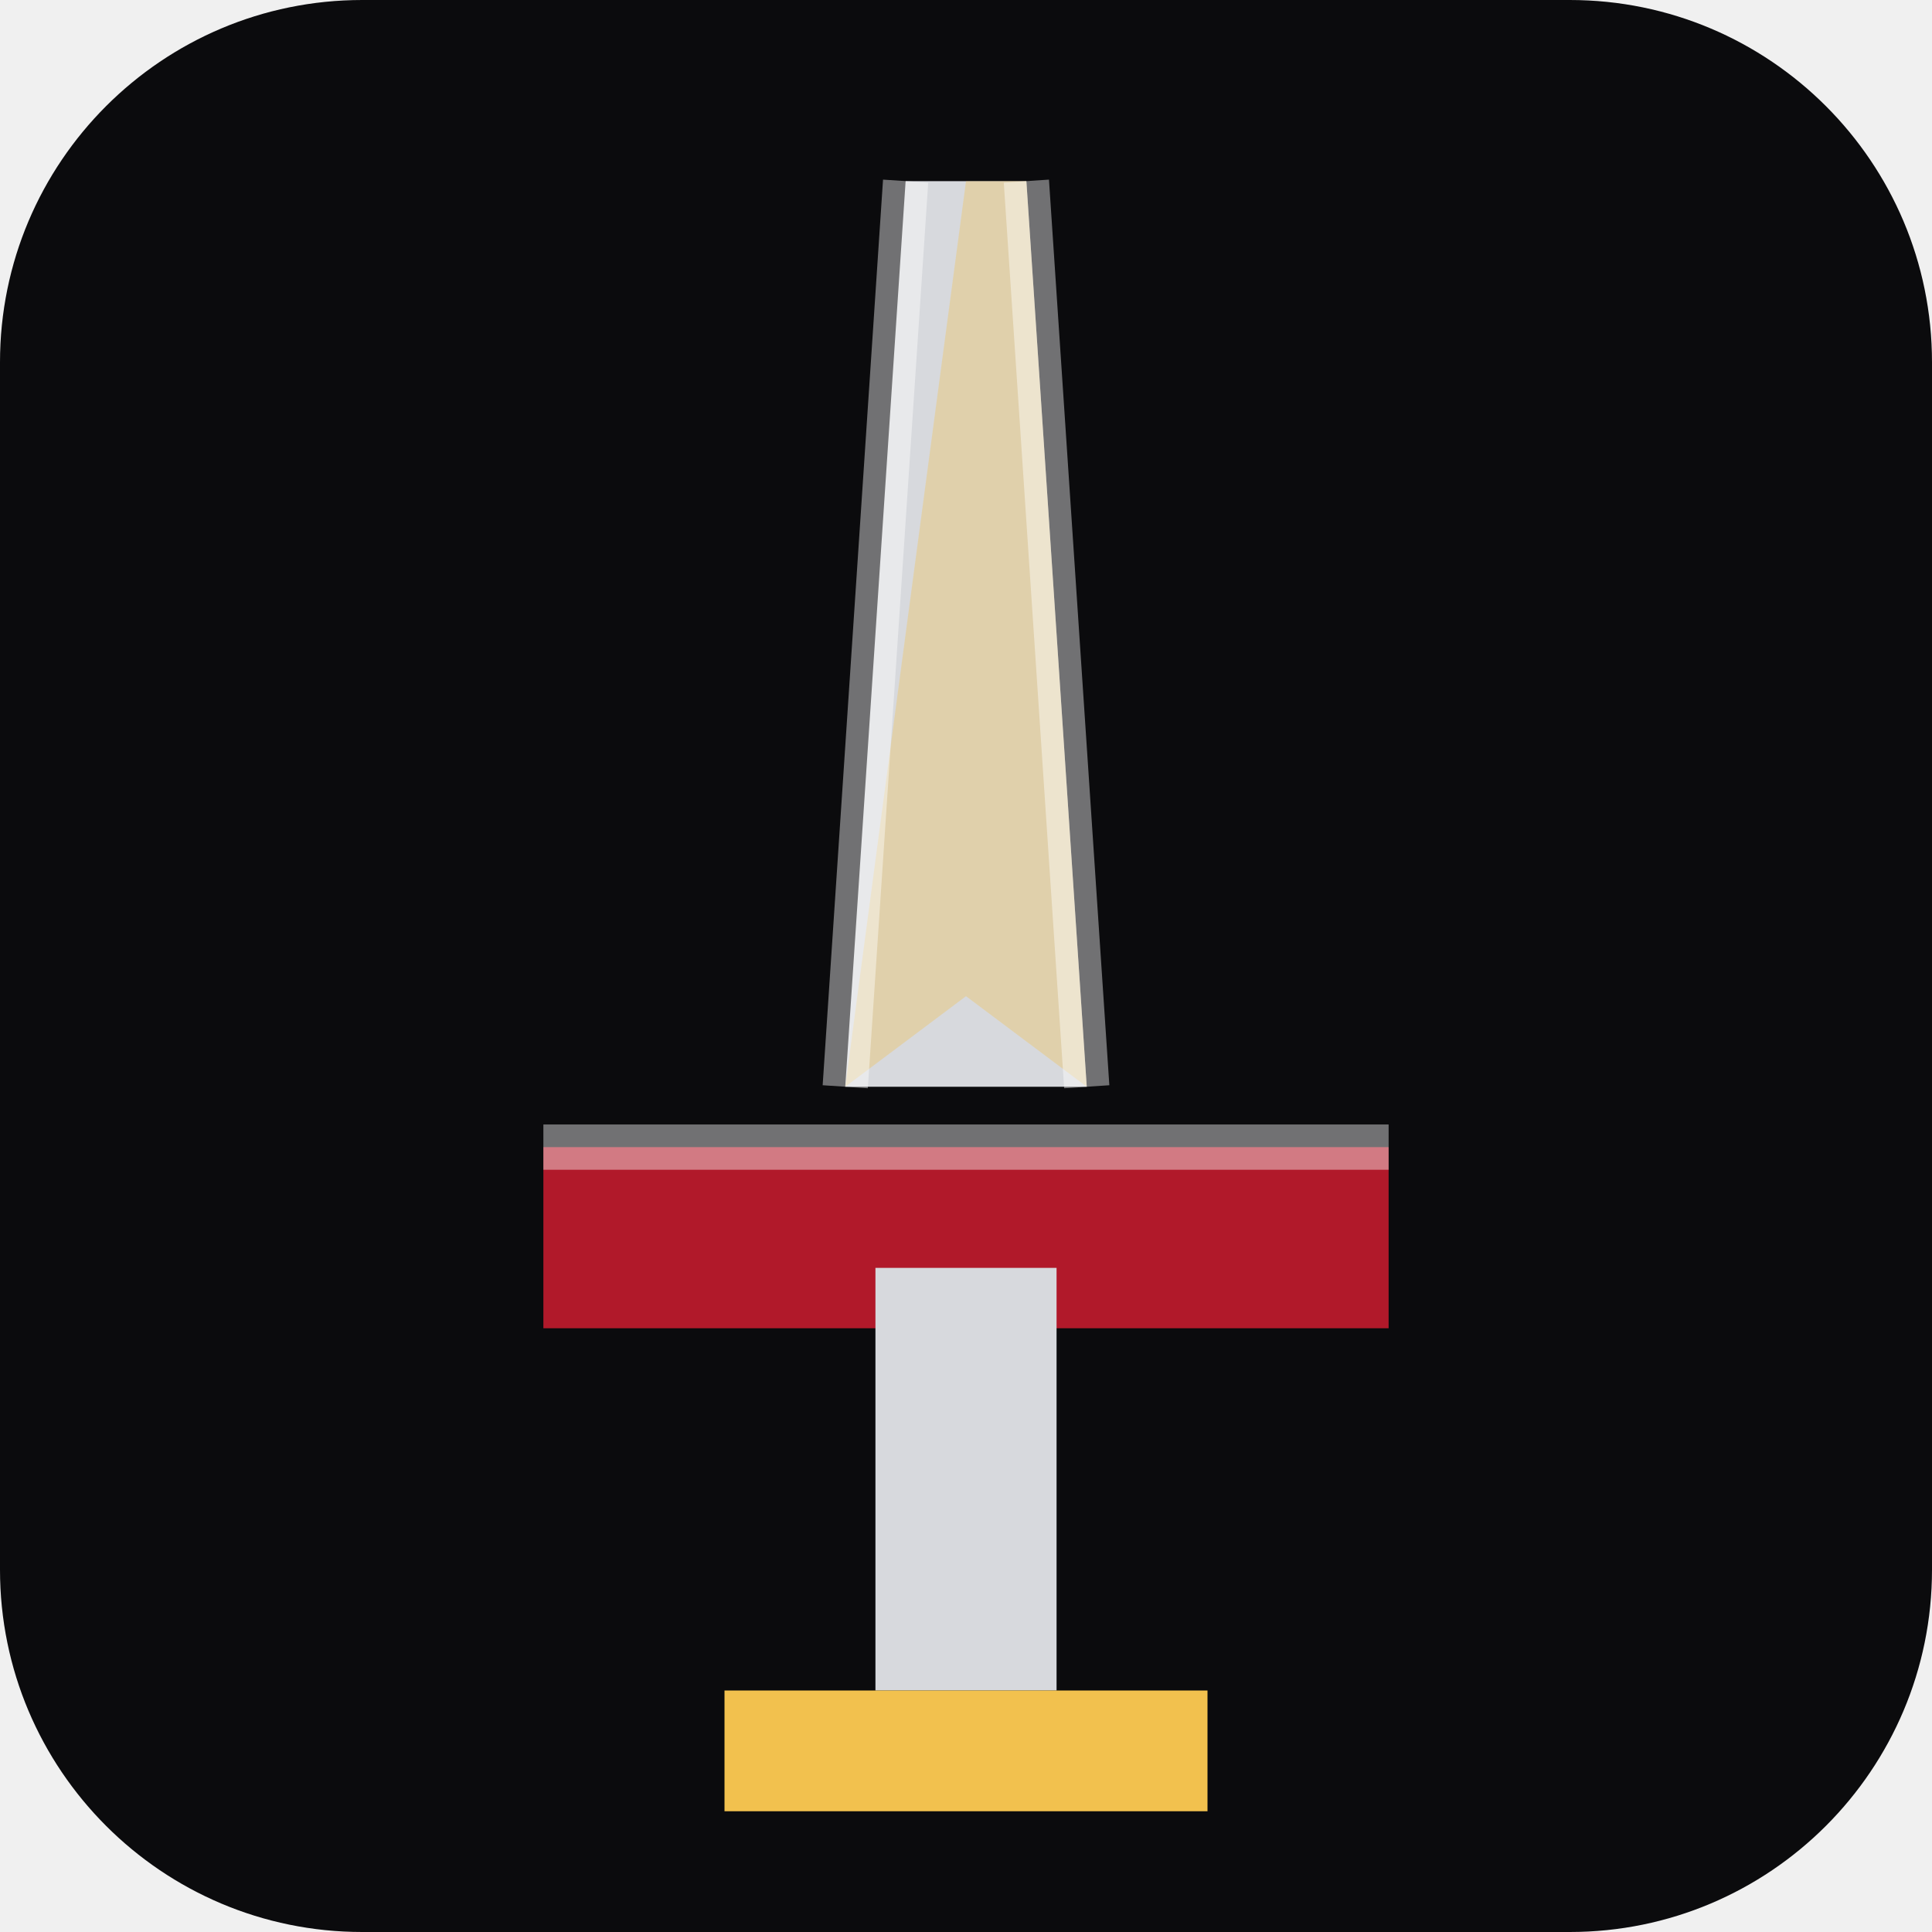
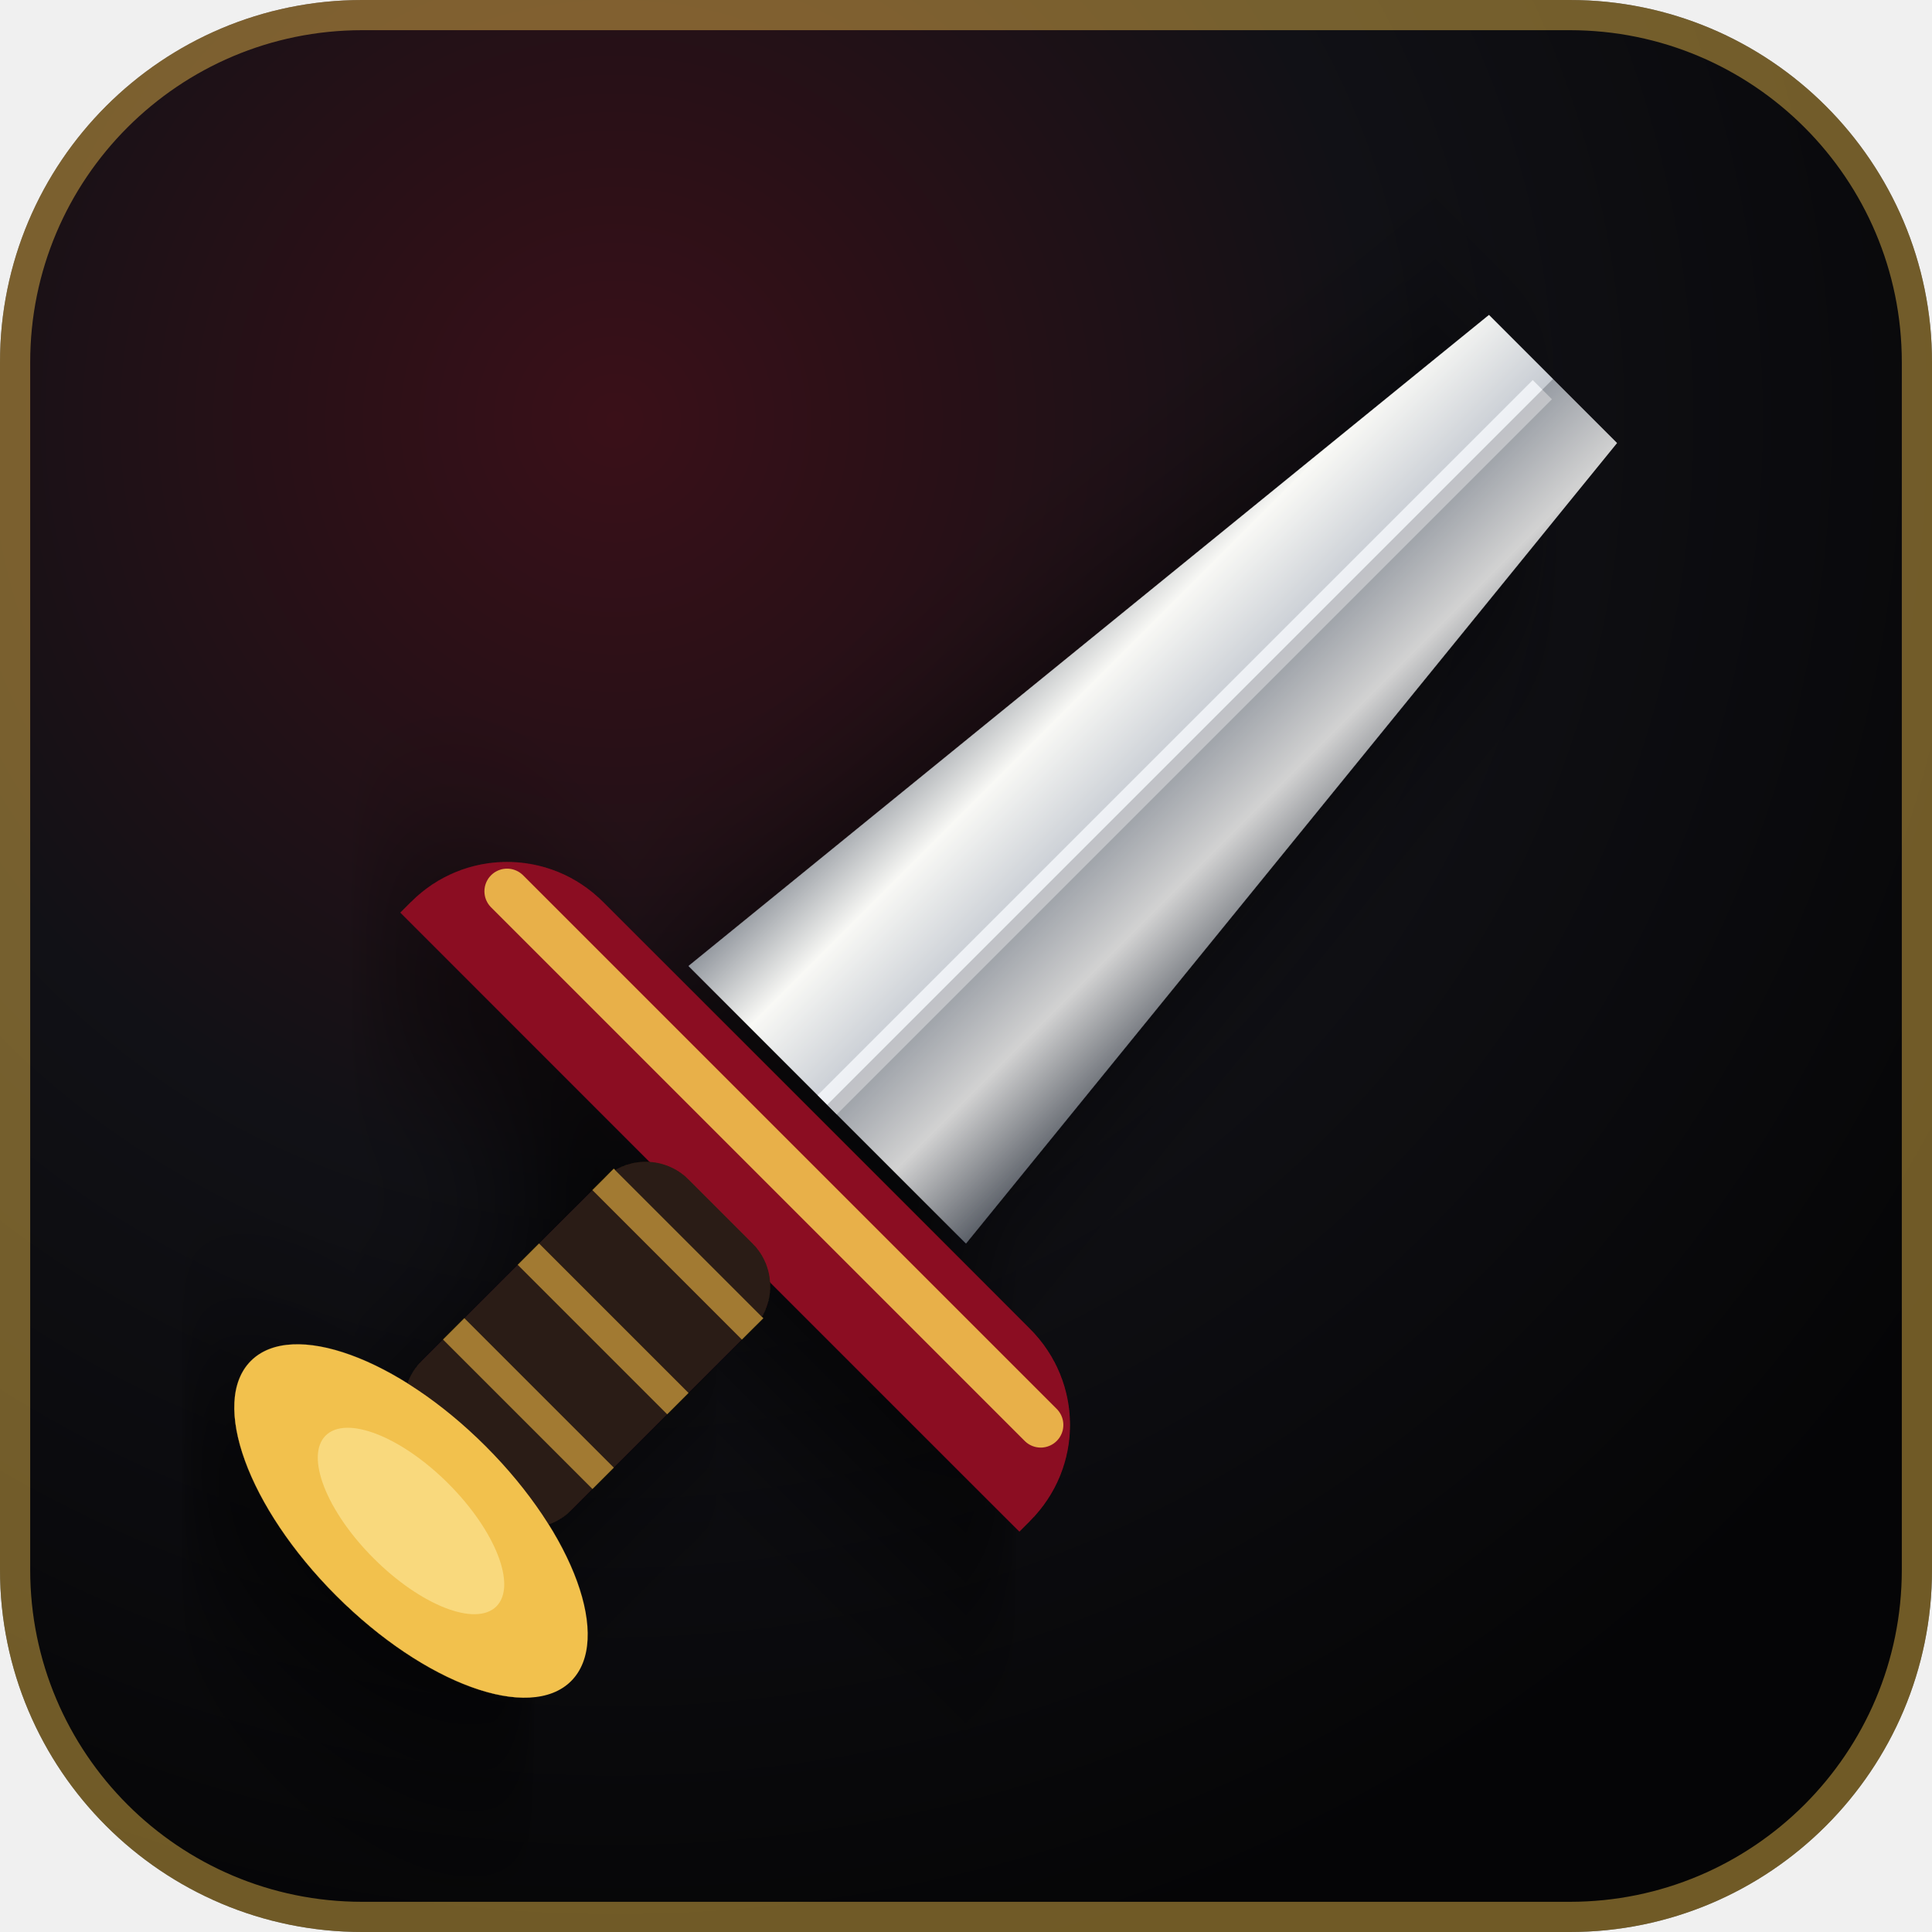
- <svg xmlns="http://www.w3.org/2000/svg" viewBox="0 0 64 64">
-   <rect width="64" height="64" rx="12" fill="#0b0b0d" />
-   <path d="M34 6 30 6 28 36 36 36 34 6Z" fill="#d7d9dd" />
-   <path d="M32 6 28 36 32 33 36 36 34 6H32Z" fill="#f2c14e" opacity=".35" />
-   <path d="M18 38H46V44H18z" fill="#b1192a" />
-   <path d="M29 42H35V56H29z" fill="#d7d9dd" />
-   <path d="M24 56H40V60H24z" fill="#f2c14e" />
-   <path d="M30 6 28 36M34 6 36 36M18 38H46" stroke="#ffffff" stroke-opacity=".42" stroke-width="1.5" />
+ <svg xmlns="http://www.w3.org/2000/svg" viewBox="0 0 128 128">
+   <defs>
+     <radialGradient id="bg" cx="32%" cy="22%" r="82%">
+       <stop offset="0" stop-color="#3a1018" />
+       <stop offset=".48" stop-color="#111116" />
+       <stop offset="1" stop-color="#050506" />
+     </radialGradient>
+     <linearGradient id="blade" x1="0" x2="1">
+       <stop offset="0" stop-color="#777d86" />
+       <stop offset=".22" stop-color="#f7f7f3" />
+       <stop offset=".5" stop-color="#b8bec7" />
+       <stop offset=".74" stop-color="#ffffff" />
+       <stop offset="1" stop-color="#6d737d" />
+     </linearGradient>
+     <linearGradient id="edge" x1="0" x2="1">
+       <stop offset="0" stop-color="#ffffff" stop-opacity=".15" />
+       <stop offset=".5" stop-color="#ffffff" stop-opacity=".82" />
+       <stop offset="1" stop-color="#ffffff" stop-opacity=".18" />
+     </linearGradient>
+     <filter id="shadow" x="-40%" y="-40%" width="180%" height="180%">
+       <feDropShadow dx="0" dy="5" stdDeviation="5" flood-color="#000" flood-opacity=".65" />
+     </filter>
+   </defs>
+   <rect width="128" height="128" rx="24" fill="url(#bg)" />
+   <g transform="translate(64 64) rotate(45) translate(-64 -64)" filter="url(#shadow)">
+     <path d="M58 9h12l7 68H51l7-68Z" fill="url(#blade)" />
+     <path d="M64 10v67" stroke="#f9fbff" stroke-width="1.8" opacity=".75" />
+     <path d="M58 9 51 77h13V9Z" fill="#ffffff" opacity=".2" />
+     <path d="M70 9 77 77H64V9Z" fill="#050506" opacity=".18" />
+     <path d="M44 78h40c5 0 9 4 9 9v1H35v-1c0-5 4-9 9-9Z" fill="#8b1021" />
+     <path d="M39 82h50" stroke="#f2c14e" stroke-width="3" stroke-linecap="round" opacity=".9" />
+     <rect x="57" y="87" width="14" height="25" rx="4" fill="#2b1b13" />
+     <path d="M57 91h14M57 98h14M57 105h14" stroke="#c99a3a" stroke-width="2" opacity=".75" />
+     <ellipse cx="64" cy="116" rx="15" ry="7" fill="#f2c14e" />
+     <ellipse cx="64" cy="116" rx="8" ry="3.5" fill="#fff0a8" opacity=".52" />
+   </g>
+   <rect x="1" y="1" width="126" height="126" rx="23" fill="none" stroke="#f2c14e" stroke-opacity=".45" stroke-width="2" />
</svg>
